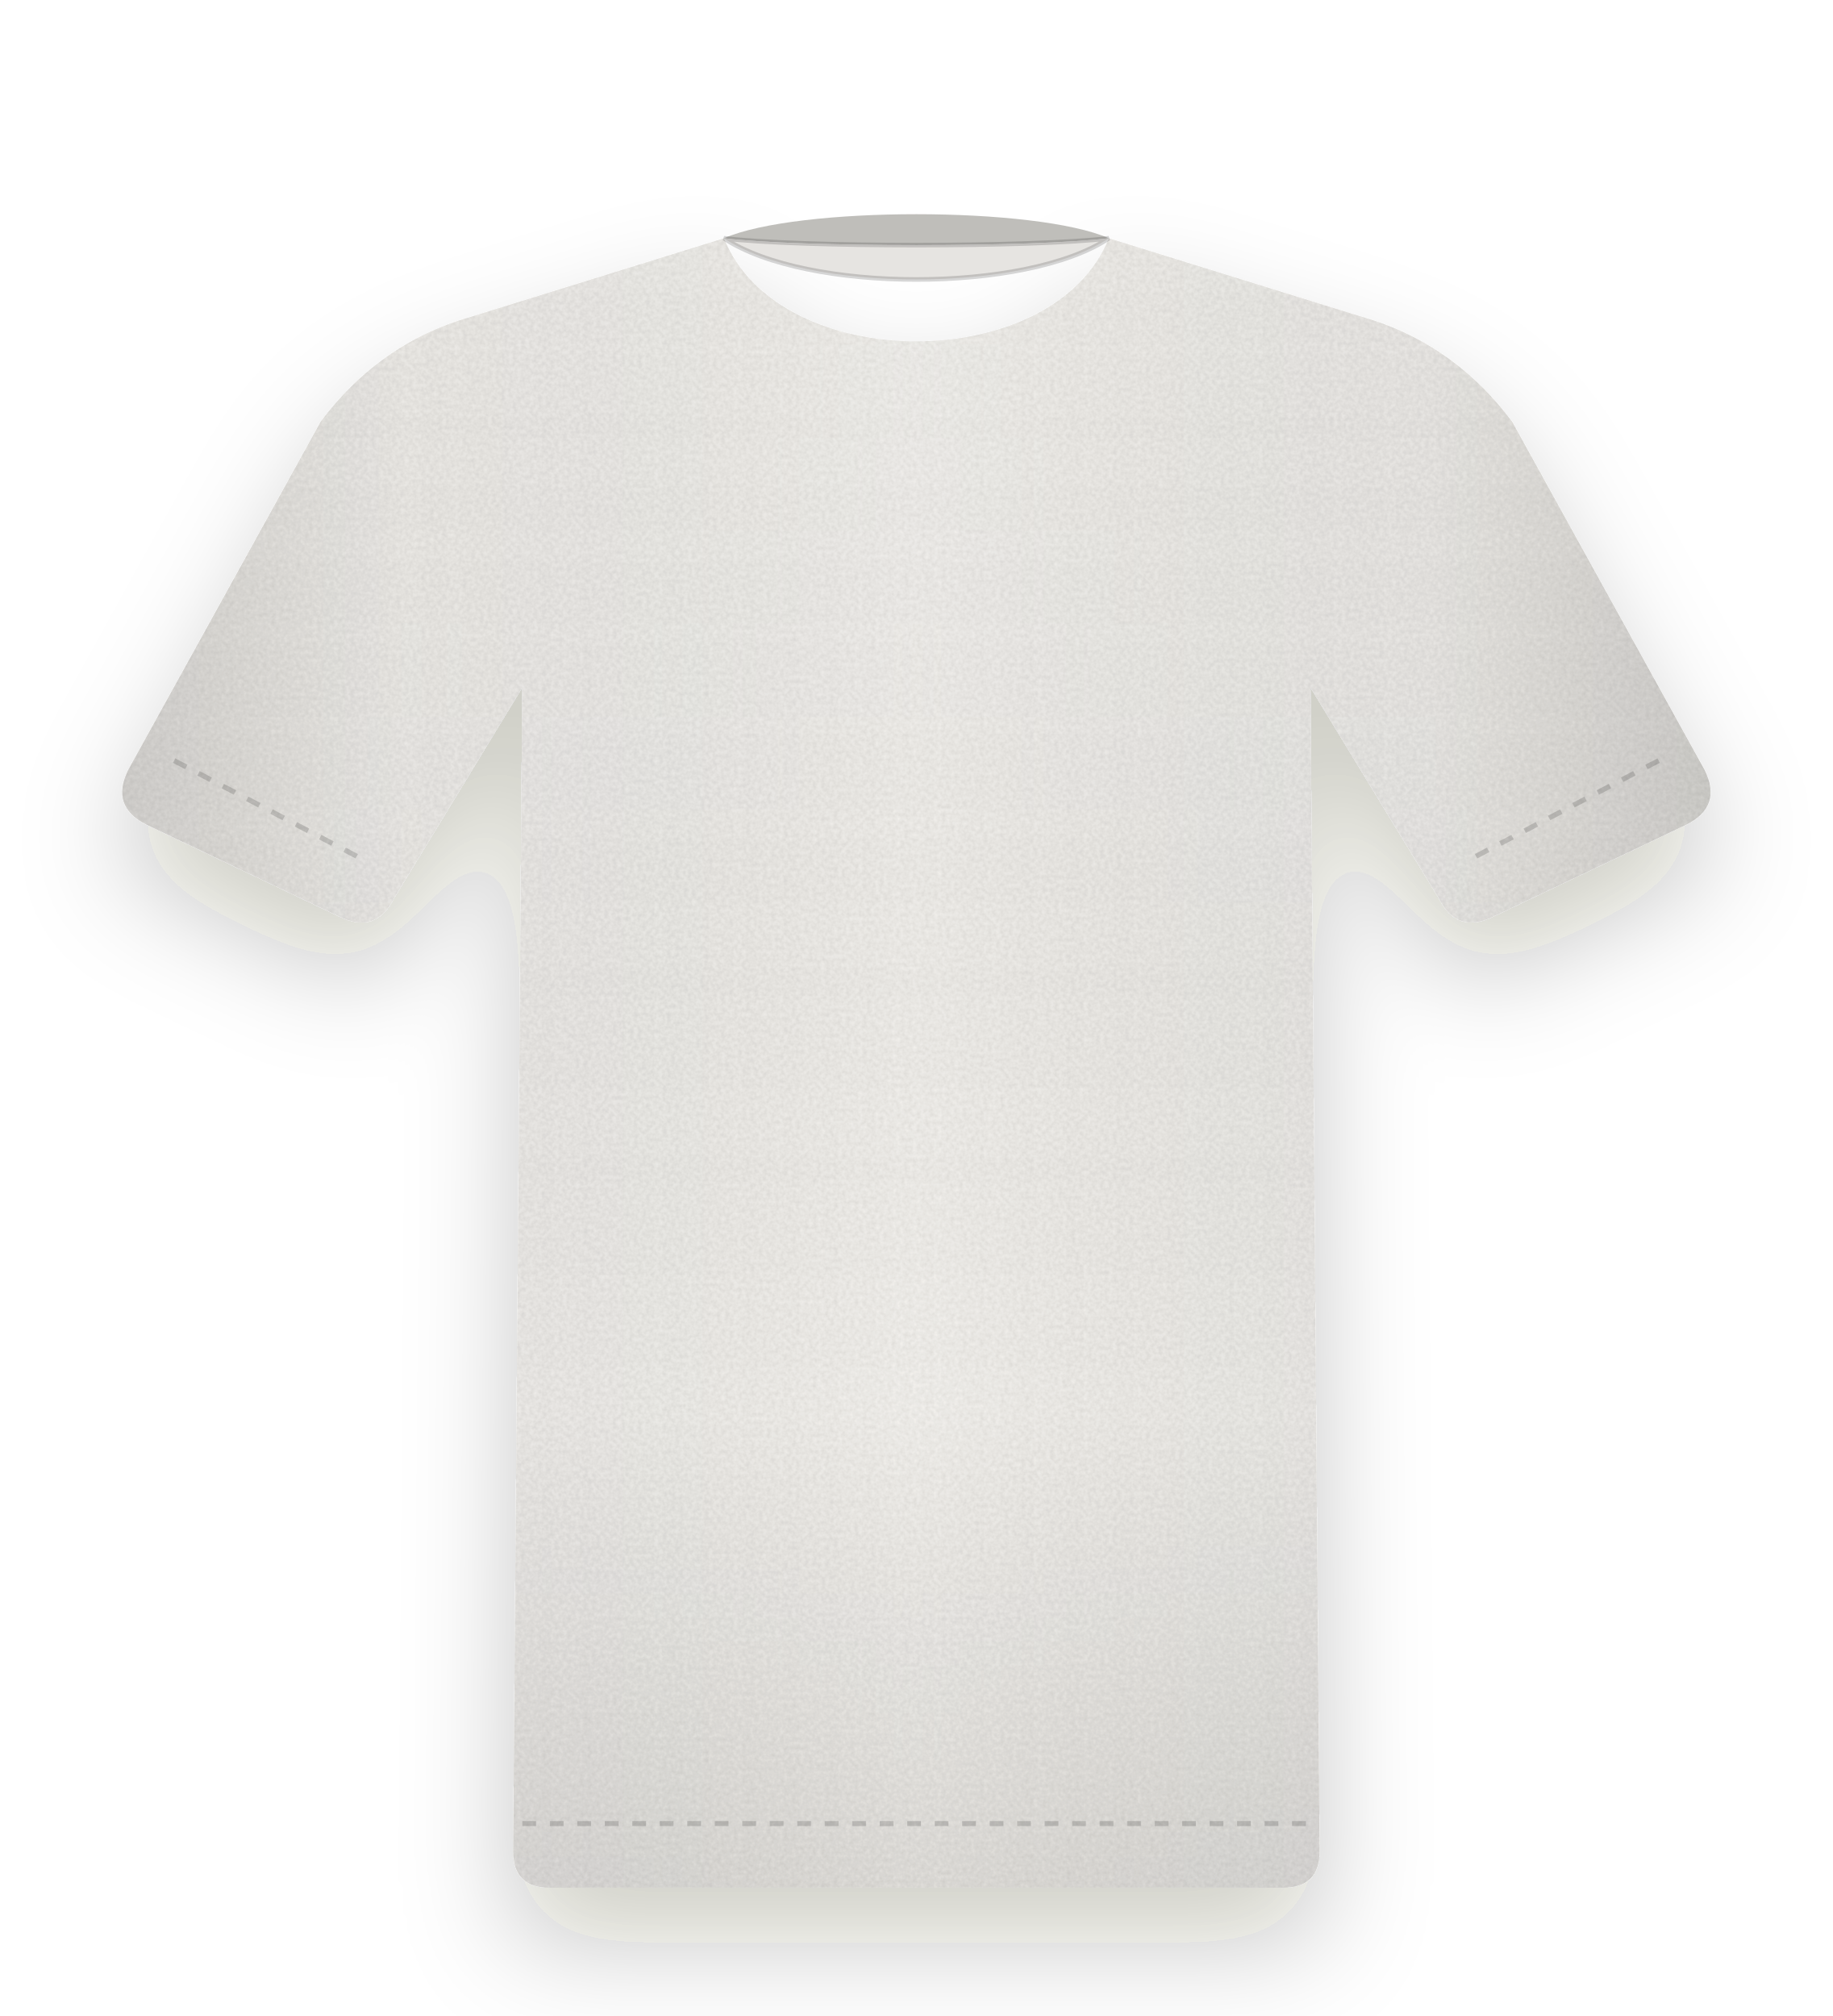
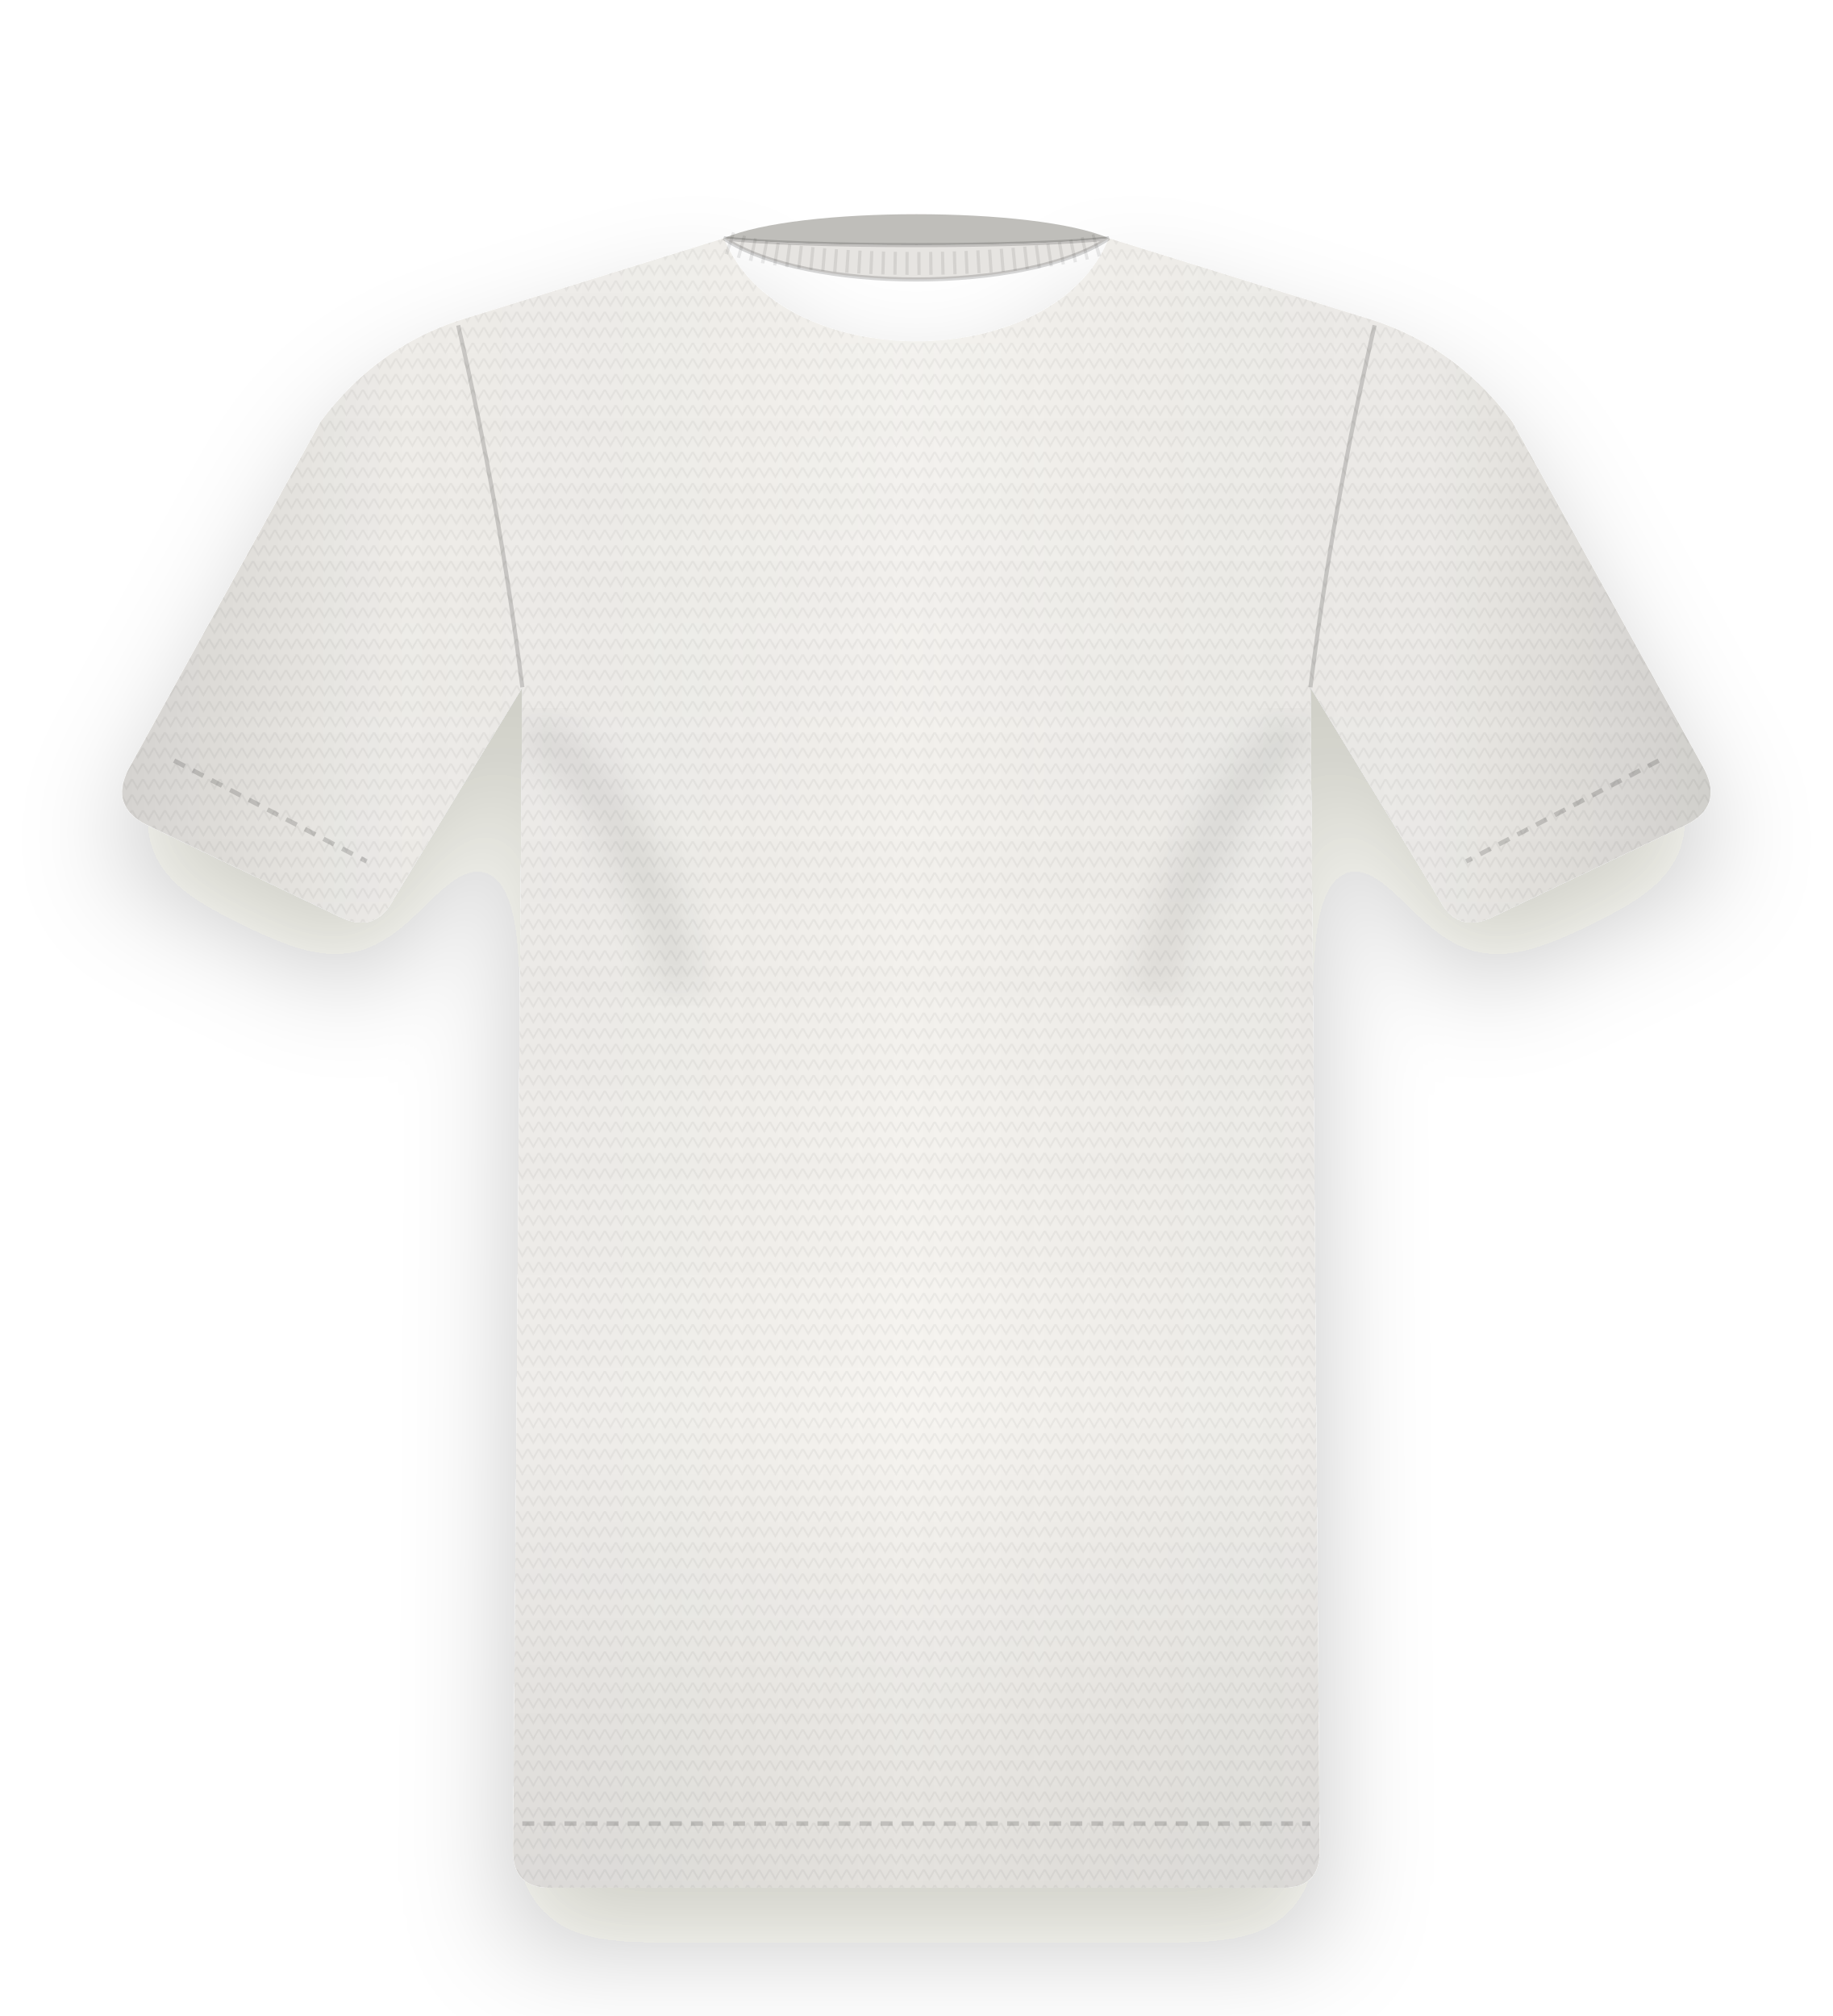
<svg xmlns="http://www.w3.org/2000/svg" viewBox="0 0 400 440" role="img">
  <defs>
    <linearGradient id="bl" x1="0" x2="1" y1="0" y2="0">
      <stop offset="0" stop-color="#000" stop-opacity=".16" />
      <stop offset=".22" stop-color="#000" stop-opacity=".02" />
      <stop offset=".5" stop-color="#fff" stop-opacity=".07" />
      <stop offset=".78" stop-color="#000" stop-opacity=".03" />
      <stop offset="1" stop-color="#000" stop-opacity=".18" />
    </linearGradient>
    <linearGradient id="bv" x1="0" x2="0" y1="0" y2="1">
      <stop offset="0" stop-color="#fff" stop-opacity=".06" />
      <stop offset=".7" stop-color="#000" stop-opacity="0" />
      <stop offset="1" stop-color="#000" stop-opacity=".1" />
    </linearGradient>
-     <filter id="bn" x="0" y="0" width="100%" height="100%">
-       <feTurbulence type="fractalNoise" baseFrequency="1.1" numOctaves="2" seed="3" />
-       <feColorMatrix values="0 0 0 0 0  0 0 0 0 0  0 0 0 0 0  0 0 0 .09 0" />
+     <pattern id="bk" width="2.4" height="3.4" patternUnits="userSpaceOnUse">
+       <path d="M0 0 L1.2 2.1 L2.4 0" fill="none" stroke="#000" stroke-width=".4" />
+     </pattern>
+     <filter id="bf" x="-10%" y="-10%" width="120%" height="120%">
+       <feGaussianBlur stdDeviation="4" />
    </filter>
    <filter id="bs" x="-20%" y="-20%" width="140%" height="140%">
      <feDropShadow dx="0" dy="12" stdDeviation="12" flood-color="#2a2014" flood-opacity=".22" />
    </filter>
    <clipPath id="bc">
      <path d="M158 52 C170 82 230 82 242 52 L300 70 Q318 76 330 92 L372 168 Q376 176 368 180 L326 200 Q318 204 314 196 L286 150 L288 404 Q288 412 280 412 L120 412 Q112 412 112 404 L114 150 L86 196 Q82 204 74 200 L32 180 Q24 176 28 168 L70 92 Q82 76 100 70 Z" />
    </clipPath>
  </defs>
  <g filter="url(#bs)">
    <path d="M158 52 C170 82 230 82 242 52 L300 70 Q318 76 330 92 L372 168 Q376 176 368 180 L326 200 Q318 204 314 196 L286 150 L288 404 Q288 412 280 412 L120 412 Q112 412 112 404 L114 150 L86 196 Q82 204 74 200 L32 180 Q24 176 28 168 L70 92 Q82 76 100 70 Z" fill="#f5f3ef" />
  </g>
  <g clip-path="url(#bc)">
    <rect width="400" height="440" fill="url(#bl)" />
    <rect width="400" height="440" fill="url(#bv)" />
-     <rect width="400" height="440" filter="url(#bn)" />
-     <g fill="none" stroke="rgba(0,0,0,.16)" stroke-width="1.1" stroke-dasharray="3 3">
+     <g filter="url(#bf)" fill="none" stroke-linecap="round">
+       <path d="M118 160 Q138 176 148 212" stroke="#000" stroke-opacity="0.08" stroke-width="9" />
+       <path d="M282 160 Q262 178 252 214" stroke="#000" stroke-opacity="0.08" stroke-width="9" />
+     </g>
+     <rect width="400" height="440" fill="url(#bk)" opacity="0.045" />
+     <g fill="none" stroke="rgba(0,0,0,.16)" stroke-width=".9">
+       <path d="M100 71 Q109 110 114 150" />
+       <path d="M300 71 Q291 110 286 150" />
+     </g>
+     <g fill="none" stroke="rgba(0,0,0,.16)" stroke-width="1" stroke-dasharray="2.6 2">
      <path d="M38 166 L80 188" />
      <path d="M362 166 L320 188" />
      <path d="M114 398 L286 398" />
    </g>
    <g fill="none" stroke="rgba(0,0,0,.16)" stroke-width="1.2" />
    <g style="mix-blend-mode:multiply" opacity=".92" />
  </g>
  <path d="M158 52 C174 54 226 54 242 52 C226 45 174 45 158 52 Z" fill="#bfbeba" />
  <path d="M158 52 C176 64 224 64 242 52 C226 54 174 54 158 52 Z" fill="#e6e4e1" />
-   <path d="M158 52 C176 64 224 64 242 52 C226 54 174 54 158 52 Z" fill="none" stroke="rgba(0,0,0,.16)" stroke-width="1" />
+   <path d="M159 53 C176 59 224 59 241 53" fill="none" stroke="rgba(0,0,0,.16)" stroke-width="5" stroke-dasharray=".7 1.9" opacity=".5" />
+   <path d="M158 52 C176 64 224 64 242 52 C226 54 174 54 158 52 Z" fill="none" stroke="rgba(0,0,0,.16)" stroke-width=".9" />
</svg>
